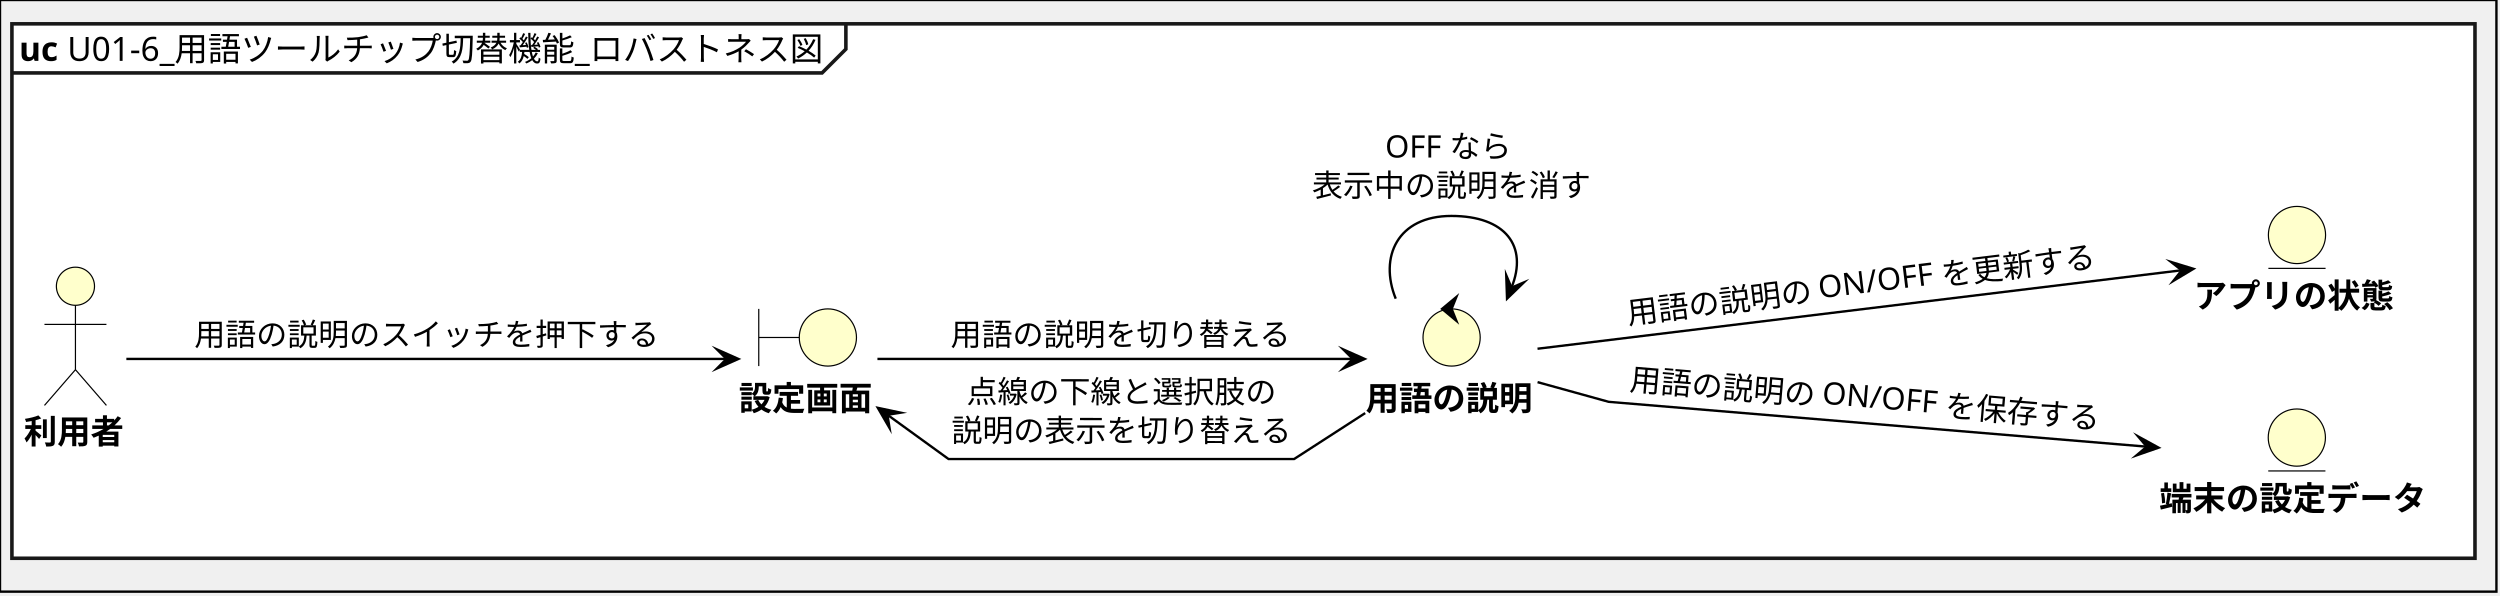
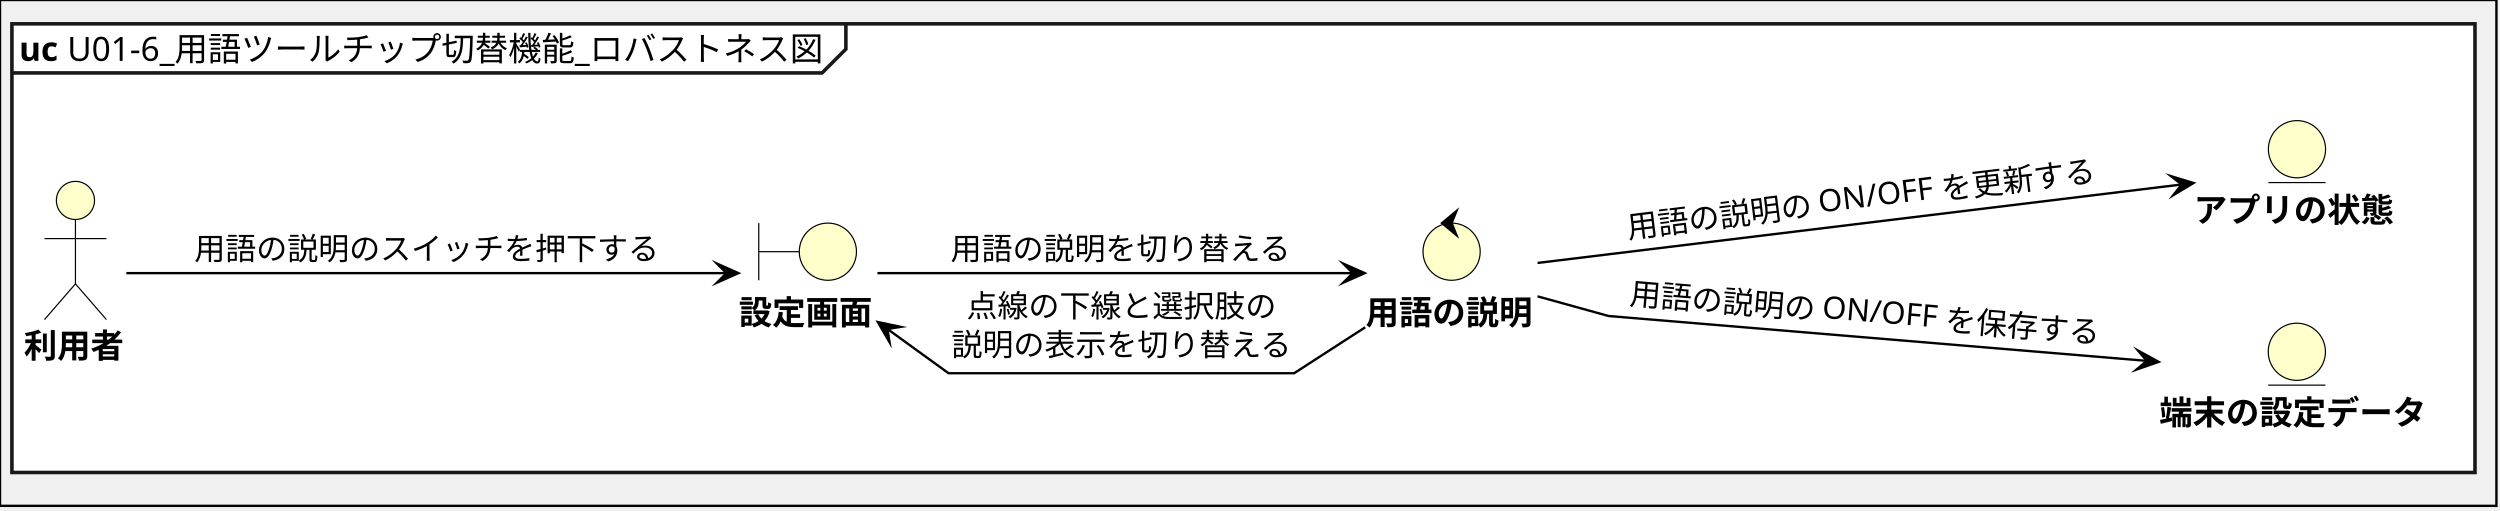
- <svg xmlns="http://www.w3.org/2000/svg" version="1.1" data-diagram-type="DESCRIPTION" style="width:1049px;height:250px;background:#FFFFFF;" width="1049px" height="250px" viewBox="0 0 1049 250" zoomAndPan="magnify" preserveAspectRatio="none" contentStyleType="text/css">
+ <svg xmlns="http://www.w3.org/2000/svg" version="1.1" data-diagram-type="DESCRIPTION" style="width:1049px;height:214px;background:#FFFFFF;" width="1049px" height="214px" viewBox="0 0 1049 214" zoomAndPan="magnify" preserveAspectRatio="none" contentStyleType="text/css">
  <defs />
  <g font-family="sans-serif" lengthAdjust="spacing">
-     <rect x="0" y="0" width="1047.5" height="248.252" fill="none" style="stroke:#000;stroke-width:1;" />
-     <rect x="5" y="10" width="1033.5" height="224.252" fill="#FFF" style="stroke:#181818;stroke-width:1.5;" />
+     <rect x="0" y="0" width="1047.5" height="212.252" fill="none" style="stroke:#000;stroke-width:1;" />
+     <rect x="5" y="10" width="1033.5" height="188.252" fill="#FFF" style="stroke:#181818;stroke-width:1.5;" />
    <path d="M354.931,10 L354.931,20.609 L344.931,30.609 L5,30.609" style="stroke:#181818;stroke-width:1.5;" fill="none" />
    <text x="8" y="25.533" fill="#000" font-size="14" textLength="16.338" font-weight="700">uc</text>
    <text x="28.228" y="25.533" fill="#000" font-size="14" textLength="319.703">U01-6_用語ツールチップ切替機能_ロバストネス図</text>
    <g class="entity" data-qualified-name="A1" id="ent0001" data-source-line="4">
-       <ellipse cx="31.656" cy="120.109" rx="8" ry="8" fill="#FFC" style="stroke:#000;stroke-width:0.5;" />
-       <path d="M31.656,128.109 L31.656,155.109 M18.656,136.109 L44.656,136.109 M31.656,155.109 L18.656,170.109 M31.656,155.109 L44.656,170.109" style="stroke:#000;stroke-width:0.5;" fill="none" />
-       <text x="10" y="186.143" fill="#000" font-size="14" textLength="43.313" font-weight="700">利用者</text>
+       <ellipse cx="31.656" cy="84.109" rx="8" ry="8" fill="#FFC" style="stroke:#000;stroke-width:0.5;" />
+       <path d="M31.656,92.109 L31.656,119.109 M18.656,100.109 L44.656,100.109 M31.656,119.109 L18.656,134.109 M31.656,119.109 L44.656,134.109" style="stroke:#000;stroke-width:0.5;" fill="none" />
+       <text x="10" y="150.143" fill="#000" font-size="14" textLength="43.313" font-weight="700">利用者</text>
    </g>
    <g class="entity" data-qualified-name="B1" id="ent0002" data-source-line="5">
-       <path d="M318.375,129.609 L318.375,153.609 M318.375,141.609 L335.375,141.609" style="stroke:#000;stroke-width:0.5;" fill="none" />
-       <ellipse cx="347.375" cy="141.609" rx="12" ry="12" fill="#FFC" style="stroke:#000;stroke-width:0.5;" />
-       <text x="310" y="172.143" fill="#000" font-size="14" textLength="57.75" font-weight="700">設定画面</text>
+       <path d="M318.375,93.609 L318.375,117.609 M318.375,105.609 L335.375,105.609" style="stroke:#000;stroke-width:0.5;" fill="none" />
+       <ellipse cx="347.375" cy="105.609" rx="12" ry="12" fill="#FFC" style="stroke:#000;stroke-width:0.5;" />
+       <text x="310" y="136.143" fill="#000" font-size="14" textLength="57.75" font-weight="700">設定画面</text>
    </g>
    <g class="entity" data-qualified-name="C1" id="ent0003" data-source-line="6">
-       <ellipse cx="609.094" cy="141.609" rx="12" ry="12" fill="#FFC" style="stroke:#000;stroke-width:0.5;" />
-       <polygon points="605.094,129.609,611.094,124.609,609.094,129.609,611.094,134.609,605.094,129.609" fill="#000" style="stroke:#000;stroke-width:1;stroke-linejoin:miter;stroke-miterlimit:10;" />
-       <text x="573" y="172.143" fill="#000" font-size="14" textLength="72.188" font-weight="700">用語の説明</text>
+       <ellipse cx="609.094" cy="105.609" rx="12" ry="12" fill="#FFC" style="stroke:#000;stroke-width:0.5;" />
+       <polygon points="605.094,93.609,611.094,88.609,609.094,93.609,611.094,98.609,605.094,93.609" fill="#000" style="stroke:#000;stroke-width:1;stroke-linejoin:miter;stroke-miterlimit:10;" />
+       <text x="573" y="136.143" fill="#000" font-size="14" textLength="72.188" font-weight="700">用語の説明</text>
    </g>
    <g class="entity" data-qualified-name="E1" id="ent0004" data-source-line="7">
-       <ellipse cx="963.813" cy="98.609" rx="12" ry="12" fill="#FFC" style="stroke:#000;stroke-width:0.5;" />
-       <line x1="951.813" y1="112.609" x2="975.813" y2="112.609" style="stroke:#000;stroke-width:0.5;" />
-       <text x="920.5" y="129.143" fill="#000" font-size="14" textLength="86.625" font-weight="700">アプリの状態</text>
+       <ellipse cx="963.813" cy="62.609" rx="12" ry="12" fill="#FFC" style="stroke:#000;stroke-width:0.5;" />
+       <line x1="951.813" y1="76.609" x2="975.813" y2="76.609" style="stroke:#000;stroke-width:0.5;" />
+       <text x="920.5" y="93.143" fill="#000" font-size="14" textLength="86.625" font-weight="700">アプリの状態</text>
    </g>
    <g class="entity" data-qualified-name="E2" id="ent0005" data-source-line="8">
-       <ellipse cx="963.75" cy="183.609" rx="12" ry="12" fill="#FFC" style="stroke:#000;stroke-width:0.5;" />
-       <line x1="951.75" y1="197.609" x2="975.75" y2="197.609" style="stroke:#000;stroke-width:0.5;" />
-       <text x="906" y="214.143" fill="#000" font-size="14" textLength="115.5" font-weight="700">端末の設定データ</text>
+       <ellipse cx="963.75" cy="147.609" rx="12" ry="12" fill="#FFC" style="stroke:#000;stroke-width:0.5;" />
+       <line x1="951.75" y1="161.609" x2="975.75" y2="161.609" style="stroke:#000;stroke-width:0.5;" />
+       <text x="906" y="178.143" fill="#000" font-size="14" textLength="115.5" font-weight="700">端末の設定データ</text>
    </g>
    <g class="link" data-entity-1="ent0001" data-entity-2="ent0002" id="lnk6" data-source-line="10" data-link-type="dependency">
-       <path d="M53.02,150.609 C106.26,150.609 243.93,150.609 304.83,150.609" style="stroke:#000;stroke-width:1;" fill="none" id="A1-to-B1" />
-       <polygon points="309.83,150.609,300.83,146.609,304.83,150.609,300.83,154.609,309.83,150.609" fill="#000" style="stroke:#000;stroke-width:1;stroke-linejoin:miter;stroke-miterlimit:10;" />
+       <path d="M53.02,114.609 C106.26,114.609 243.93,114.609 304.83,114.609" style="stroke:#000;stroke-width:1;" fill="none" id="A1-to-B1" />
+       <polygon points="309.83,114.609,300.83,110.609,304.83,114.609,300.83,118.609,309.83,114.609" fill="#000" style="stroke:#000;stroke-width:1;stroke-linejoin:miter;stroke-miterlimit:10;" />
    </g>
    <g class="link" data-entity-1="ent0002" data-entity-2="ent0003" id="lnk7" data-source-line="11" data-link-type="dependency">
-       <path d="M368.17,150.609 C417.36,150.609 513.78,150.609 567.62,150.609" style="stroke:#000;stroke-width:1;" fill="none" id="B1-to-C1" />
-       <polygon points="572.62,150.609,563.62,146.609,567.62,150.609,563.62,154.609,572.62,150.609" fill="#000" style="stroke:#000;stroke-width:1;stroke-linejoin:miter;stroke-miterlimit:10;" />
+       <path d="M368.17,114.609 C417.36,114.609 513.78,114.609 567.62,114.609" style="stroke:#000;stroke-width:1;" fill="none" id="B1-to-C1" />
+       <polygon points="572.62,114.609,563.62,110.609,567.62,114.609,563.62,118.609,572.62,114.609" fill="#000" style="stroke:#000;stroke-width:1;stroke-linejoin:miter;stroke-miterlimit:10;" />
    </g>
-     <g class="link" data-entity-1="ent0003" data-entity-2="ent0002" id="lnk11" data-source-line="15" data-link-type="dependency">
-       <path d="M572.84,173.329 C557.52,183.229 543,192.609 543,192.609 C543,192.609 398,192.609 398,192.609 C398,192.609 387.09,184.712 372.37,174.052" style="stroke:#000;stroke-width:1;" fill="none" id="C1-to-B1" />
-       <polygon points="368.32,171.119,373.263,179.638,372.37,174.052,377.955,173.158,368.32,171.119" fill="#000" style="stroke:#000;stroke-width:1;stroke-linejoin:miter;stroke-miterlimit:10;" />
+     <g class="link" data-entity-1="ent0003" data-entity-2="ent0002" id="lnk10" data-source-line="14" data-link-type="dependency">
+       <path d="M572.84,137.329 C557.52,147.229 543,156.609 543,156.609 C543,156.609 398,156.609 398,156.609 C398,156.609 387.09,148.712 372.37,138.052" style="stroke:#000;stroke-width:1;" fill="none" id="C1-to-B1" />
+       <polygon points="368.32,135.119,373.263,143.638,372.37,138.052,377.955,137.158,368.32,135.119" fill="#000" style="stroke:#000;stroke-width:1;stroke-linejoin:miter;stroke-miterlimit:10;" />
    </g>
    <g class="link" data-entity-1="ent0003" data-entity-2="ent0004" id="lnk8" data-source-line="12" data-link-type="dependency">
-       <path d="M645.14,146.329 C710.36,138.379 844.937,121.994 915.427,113.404" style="stroke:#000;stroke-width:1;" fill="none" id="C1-to-E1" />
-       <polygon points="920.39,112.799,910.972,109.917,915.427,113.404,911.94,117.859,920.39,112.799" fill="#000" style="stroke:#000;stroke-width:1;stroke-linejoin:miter;stroke-miterlimit:10;" />
+       <path d="M645.14,110.329 C710.36,102.379 844.937,85.994 915.427,77.404" style="stroke:#000;stroke-width:1;" fill="none" id="C1-to-E1" />
+       <polygon points="920.39,76.799,910.972,73.917,915.427,77.404,911.94,81.859,920.39,76.799" fill="#000" style="stroke:#000;stroke-width:1;stroke-linejoin:miter;stroke-miterlimit:10;" />
    </g>
    <g class="link" data-entity-1="ent0003" data-entity-2="ent0005" id="lnk9" data-source-line="13" data-link-type="dependency">
-       <path d="M645.16,160.349 C660.48,164.589 675,168.609 675,168.609 C675,168.609 816.787,180.424 900.777,187.424" style="stroke:#000;stroke-width:1;" fill="none" id="C1-to-E2" />
-       <polygon points="905.76,187.839,897.123,183.106,900.777,187.424,896.459,191.078,905.76,187.839" fill="#000" style="stroke:#000;stroke-width:1;stroke-linejoin:miter;stroke-miterlimit:10;" />
-     </g>
-     <g class="link" data-entity-1="ent0003" data-entity-2="ent0003" id="lnk10" data-source-line="14" data-link-type="dependency">
-       <path d="M585.65,125.329 C578.58,107.839 586.36,90.609 609,90.609 C631.64,90.609 641.294,103.204 634.224,120.694" style="stroke:#000;stroke-width:1;" fill="none" id="C1-to-C1" />
-       <polygon points="632.35,125.329,639.431,118.484,634.224,120.694,632.014,115.486,632.35,125.329" fill="#000" style="stroke:#000;stroke-width:1;stroke-linejoin:miter;stroke-miterlimit:10;" />
+       <path d="M645.16,124.349 C660.48,128.589 675,132.609 675,132.609 C675,132.609 816.787,144.424 900.777,151.424" style="stroke:#000;stroke-width:1;" fill="none" id="C1-to-E2" />
+       <polygon points="905.76,151.839,897.123,147.106,900.777,151.424,896.459,155.078,905.76,151.839" fill="#000" style="stroke:#000;stroke-width:1;stroke-linejoin:miter;stroke-miterlimit:10;" />
    </g>
    <g class="link-labels">
-       <g transform="rotate(-6.945 782.127 129.641)">
-         <rect x="680.462" y="111.991" width="203.329" height="15.650" fill="#FFFFFF" stroke="none" />
-         <text text-anchor="middle" x="782.127" y="124.041" fill="#000" font-size="13" textLength="199.329">用語の説明の ON/OFF を更新する</text>
+       <g transform="rotate(-6.945 782.127 93.641)">
+         <rect x="680.462" y="75.991" width="203.329" height="15.650" fill="#FFFFFF" stroke="none" />
+         <text text-anchor="middle" x="782.127" y="88.041" fill="#000" font-size="13" textLength="199.329">用語の説明の ON/OFF を更新する</text>
      </g>
-       <g transform="rotate(4.764 781.668 177.498)">
-         <rect x="680.004" y="159.848" width="203.329" height="15.650" fill="#FFFFFF" stroke="none" />
-         <text text-anchor="middle" x="781.668" y="171.898" fill="#000" font-size="13" textLength="199.329">用語の説明の ON/OFF を保存する</text>
+       <g transform="rotate(4.764 781.668 141.498)">
+         <rect x="680.004" y="123.848" width="203.329" height="15.650" fill="#FFFFFF" stroke="none" />
+         <text text-anchor="middle" x="781.668" y="135.898" fill="#000" font-size="13" textLength="199.329">用語の説明の ON/OFF を保存する</text>
      </g>
-       <g transform="rotate(0.000 179.02 150.609)">
-         <rect x="79.520" y="132.959" width="199.000" height="15.650" fill="#FFFFFF" stroke="none" />
-         <text text-anchor="middle" x="179.02" y="145.009" fill="#000" font-size="13" textLength="195">用語の説明のスイッチを押下する</text>
+       <g transform="rotate(0.000 179.02 114.609)">
+         <rect x="79.520" y="96.959" width="199.000" height="15.650" fill="#FFFFFF" stroke="none" />
+         <text text-anchor="middle" x="179.02" y="109.009" fill="#000" font-size="13" textLength="195">用語の説明のスイッチを押下する</text>
      </g>
-       <g transform="rotate(0.000 470.17 150.609)">
-         <rect x="396.670" y="132.959" width="147.000" height="15.650" fill="#FFFFFF" stroke="none" />
-         <text text-anchor="middle" x="470.17" y="145.009" fill="#000" font-size="13" textLength="143">用語の説明を切り替える</text>
+       <g transform="rotate(0.000 470.17 114.609)">
+         <rect x="396.670" y="96.959" width="147.000" height="15.650" fill="#FFFFFF" stroke="none" />
+         <text text-anchor="middle" x="470.17" y="109.009" fill="#000" font-size="13" textLength="143">用語の説明を切り替える</text>
      </g>
-       <g transform="rotate(0.039 470.527 192.609)">
-         <rect x="397.027" y="157.016" width="147.000" height="31.900" fill="#FFFFFF" stroke="none" />
-         <text text-anchor="middle" x="470.527" y="169.066" fill="#000" font-size="13" textLength="130">点線の下線と選択肢の</text>
-         <text text-anchor="middle" x="470.527" y="185.316" fill="#000" font-size="13" textLength="143">説明の表示を切り替える</text>
-       </g>
-       <g transform="translate(0 0)">
-         <rect x="579.197" y="53.104" width="59.605" height="16.250" fill="#FFFFFF" stroke="none" />
-         <rect x="548.500" y="69.456" width="121.000" height="16.250" fill="#FFFFFF" stroke="none" />
-         <text x="581.197" y="66.104" fill="#000" font-size="13" textLength="55.605">OFF なら</text>
-         <text x="550.5" y="82.456" fill="#000" font-size="13" textLength="117">表示中の説明を消す</text>
+       <g transform="rotate(0.039 470.527 156.609)">
+         <rect x="397.027" y="121.016" width="147.000" height="31.900" fill="#FFFFFF" stroke="none" />
+         <text text-anchor="middle" x="470.527" y="133.066" fill="#000" font-size="13" textLength="130">点線の下線と選択肢の</text>
+         <text text-anchor="middle" x="470.527" y="149.316" fill="#000" font-size="13" textLength="143">説明の表示を切り替える</text>
      </g>
    </g>
  </g>
</svg>
